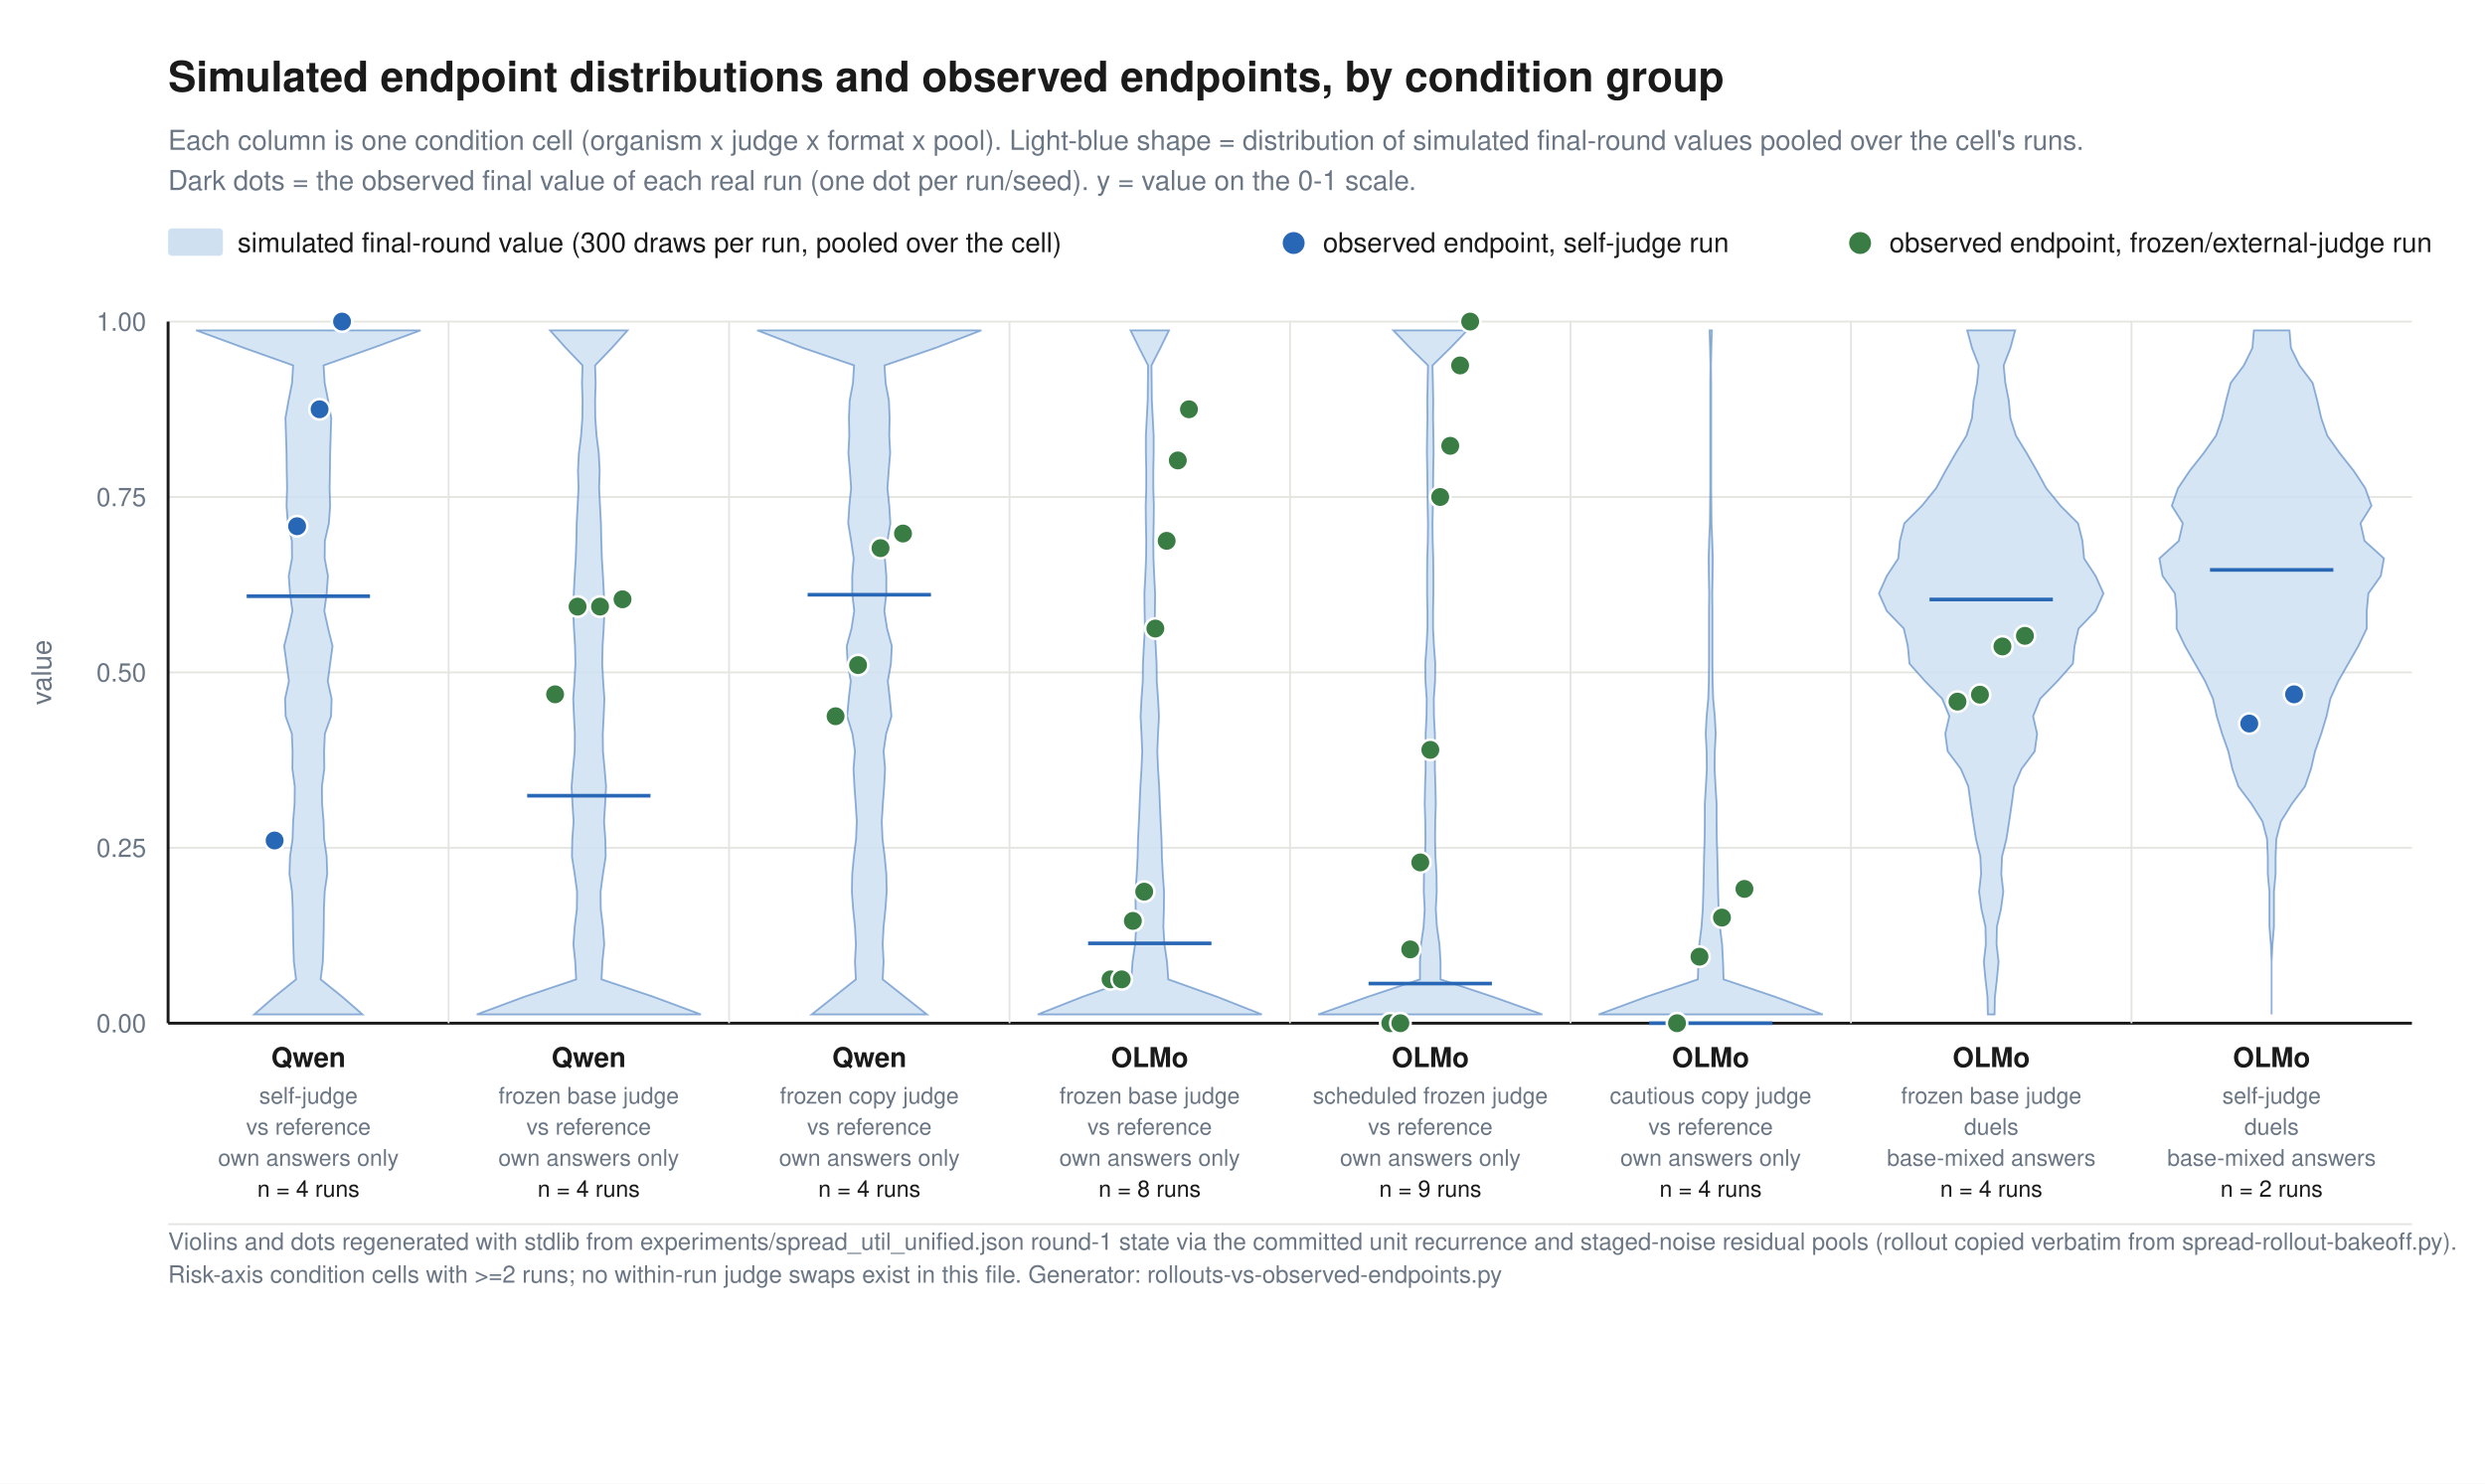
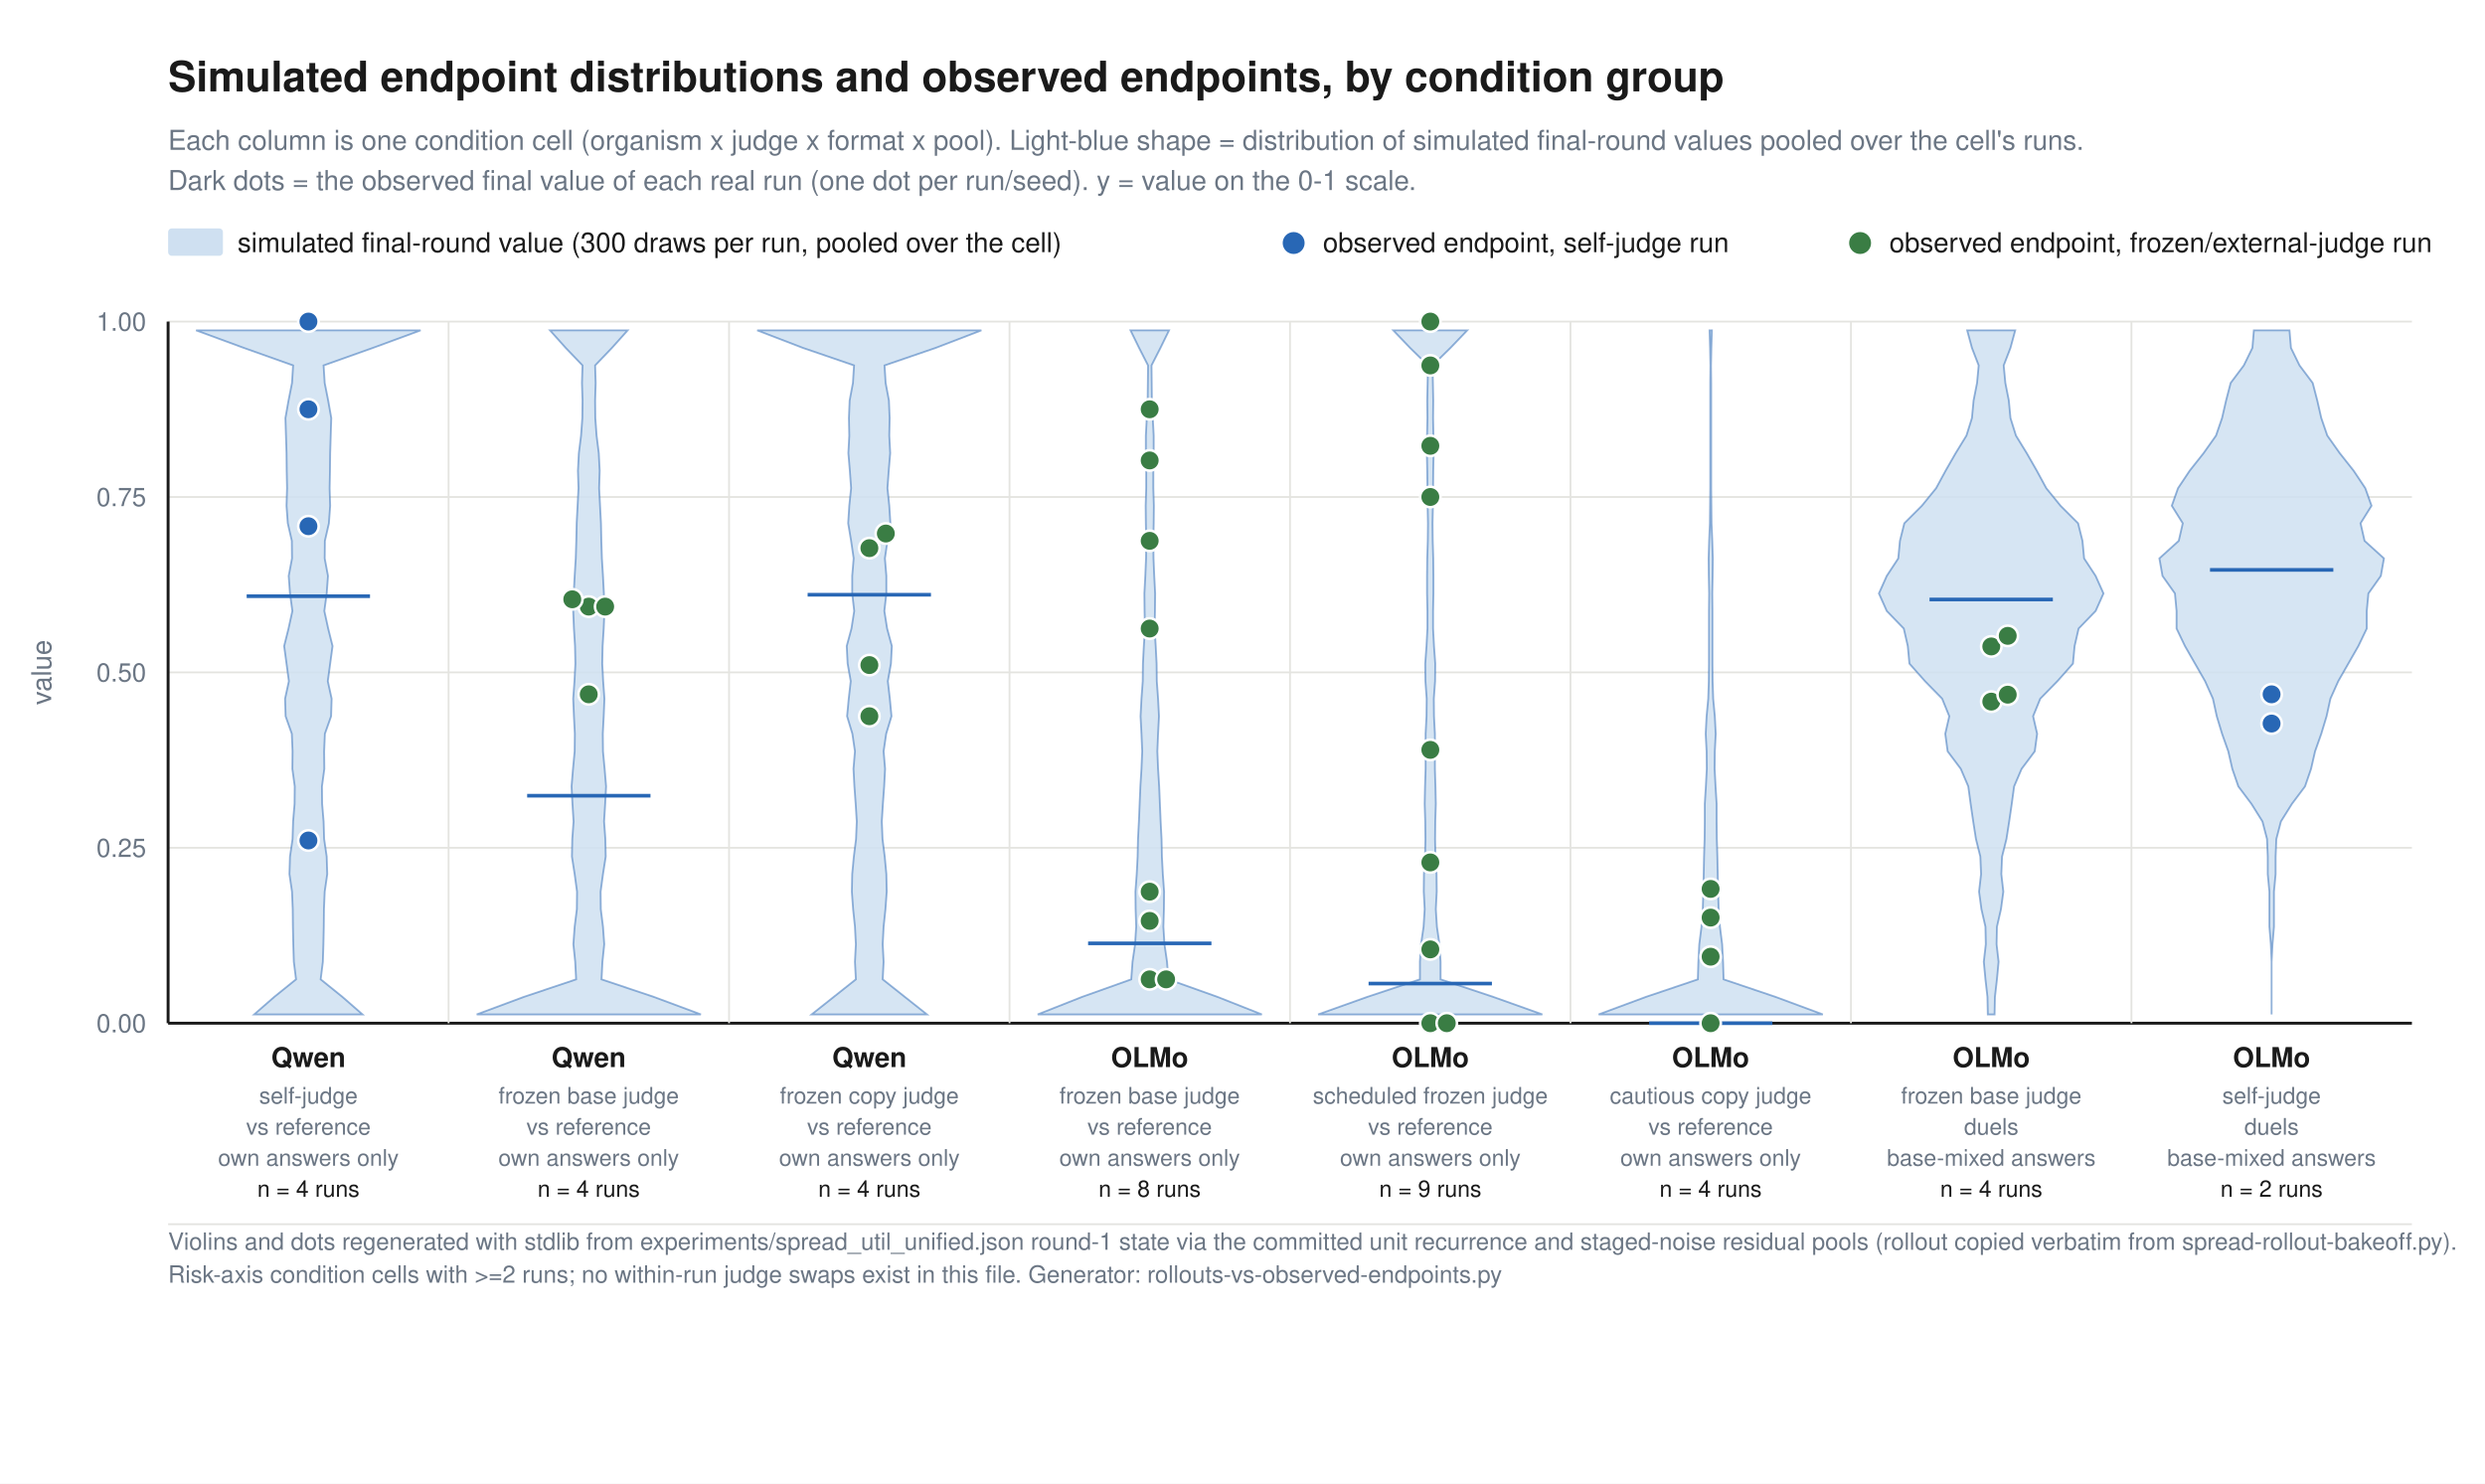
<svg xmlns="http://www.w3.org/2000/svg" viewBox="0 0 1360 812" font-family="Helvetica, Arial, sans-serif">
  <rect width="1360" height="812" fill="white" />
  <text x="92.0" y="50.0" font-family="Helvetica, Arial, sans-serif" font-size="23" fill="#1a1a1a" font-weight="bold" text-anchor="start">Simulated endpoint distributions and observed endpoints, by condition group</text>
  <text x="92.0" y="82.0" font-family="Helvetica, Arial, sans-serif" font-size="15" fill="#6b7684" font-weight="normal" text-anchor="start">Each column is one condition cell (organism x judge x format x pool). Light-blue shape = distribution of simulated final-round values pooled over the cell's runs.</text>
  <text x="92.0" y="104.0" font-family="Helvetica, Arial, sans-serif" font-size="15" fill="#6b7684" font-weight="normal" text-anchor="start">Dark dots = the observed final value of each real run (one dot per run/seed). y = value on the 0-1 scale.</text>
  <rect x="92.0" y="125.0" width="30.0" height="15.0" rx="2" fill="#cfe0f1" />
  <text x="130.0" y="138.0" font-family="Helvetica, Arial, sans-serif" font-size="15" fill="#1a1a1a" font-weight="normal" text-anchor="start">simulated final-round value (300 draws per run, pooled over the cell)</text>
  <circle cx="708" cy="133" r="6" fill="#2867b5" />
  <text x="724.0" y="138.0" font-family="Helvetica, Arial, sans-serif" font-size="15" fill="#1a1a1a" font-weight="normal" text-anchor="start">observed endpoint, self-judge run</text>
  <circle cx="1018" cy="133" r="6" fill="#3a7d44" />
  <text x="1034.0" y="138.0" font-family="Helvetica, Arial, sans-serif" font-size="15" fill="#1a1a1a" font-weight="normal" text-anchor="start">observed endpoint, frozen/external-judge run</text>
  <line x1="92.0" y1="560.0" x2="1320.0" y2="560.0" stroke="#1a1a1a" stroke-width="1.6" />
  <text x="80.0" y="565.0" font-family="Helvetica, Arial, sans-serif" font-size="14" fill="#6b7684" font-weight="normal" text-anchor="end">0.00</text>
  <line x1="92.0" y1="464.0" x2="1320.0" y2="464.0" stroke="#e4e4e0" stroke-width="1.0" />
  <text x="80.0" y="469.0" font-family="Helvetica, Arial, sans-serif" font-size="14" fill="#6b7684" font-weight="normal" text-anchor="end">0.25</text>
  <line x1="92.0" y1="368.0" x2="1320.0" y2="368.0" stroke="#e4e4e0" stroke-width="1.0" />
  <text x="80.0" y="373.0" font-family="Helvetica, Arial, sans-serif" font-size="14" fill="#6b7684" font-weight="normal" text-anchor="end">0.50</text>
  <line x1="92.0" y1="272.0" x2="1320.0" y2="272.0" stroke="#e4e4e0" stroke-width="1.0" />
  <text x="80.0" y="277.0" font-family="Helvetica, Arial, sans-serif" font-size="14" fill="#6b7684" font-weight="normal" text-anchor="end">0.75</text>
  <line x1="92.0" y1="176.0" x2="1320.0" y2="176.0" stroke="#e4e4e0" stroke-width="1.0" />
  <text x="80.0" y="181.0" font-family="Helvetica, Arial, sans-serif" font-size="14" fill="#6b7684" font-weight="normal" text-anchor="end">1.00</text>
  <line x1="92.0" y1="176.0" x2="92.0" y2="560.0" stroke="#1a1a1a" stroke-width="1.6" />
  <text x="28.0" y="368.0" font-family="Helvetica, Arial, sans-serif" font-size="15" fill="#6b7684" text-anchor="middle" transform="rotate(-90 28.0 368.0)">value</text>
  <line x1="245.5" y1="176.0" x2="245.5" y2="560.0" stroke="#e4e4e0" stroke-width="1.0" />
  <line x1="399.0" y1="176.0" x2="399.0" y2="560.0" stroke="#e4e4e0" stroke-width="1.0" />
  <line x1="552.5" y1="176.0" x2="552.5" y2="560.0" stroke="#e4e4e0" stroke-width="1.0" />
  <line x1="706.0" y1="176.0" x2="706.0" y2="560.0" stroke="#e4e4e0" stroke-width="1.0" />
  <line x1="859.5" y1="176.0" x2="859.5" y2="560.0" stroke="#e4e4e0" stroke-width="1.0" />
  <line x1="1013.0" y1="176.0" x2="1013.0" y2="560.0" stroke="#e4e4e0" stroke-width="1.0" />
  <line x1="1166.5" y1="176.0" x2="1166.5" y2="560.0" stroke="#e4e4e0" stroke-width="1.0" />
  <polygon points="198.4,555.2 187.4,545.6 175.5,536.0 176.7,526.4 177.0,516.8 177.2,507.2 177.3,497.6 177.7,488.0 179.1,478.4 178.8,468.8 177.4,459.2 177.1,449.6 176.3,440.0 176.2,430.4 177.5,420.8 177.4,411.2 177.8,401.6 181.2,392.0 181.5,382.4 179.4,372.8 180.7,363.2 182.0,353.6 179.6,344.0 177.5,334.4 178.8,324.8 179.5,315.2 177.7,305.6 177.8,296.0 180.0,286.4 180.7,276.8 180.4,267.2 180.6,257.6 180.7,248.0 181.0,238.4 181.3,228.8 179.6,219.2 177.7,209.6 177.1,200.0 204.1,190.4 230.2,180.8 107.3,180.8 133.4,190.4 160.4,200.0 159.8,209.6 157.9,219.2 156.2,228.8 156.5,238.4 156.8,248.0 156.9,257.6 157.1,267.2 156.8,276.8 157.5,286.4 159.7,296.0 159.8,305.6 158.0,315.2 158.7,324.8 160.0,334.4 157.9,344.0 155.5,353.6 156.8,363.2 158.1,372.8 156.0,382.4 156.3,392.0 159.7,401.6 160.1,411.2 160.0,420.8 161.3,430.4 161.2,440.0 160.4,449.6 160.1,459.2 158.7,468.8 158.4,478.4 159.8,488.0 160.2,497.6 160.3,507.2 160.5,516.8 160.8,526.4 162.0,536.0 150.1,545.6 139.1,555.2" fill="#cfe0f1" fill-opacity="0.85" stroke="#2867b5" stroke-width="1.0" stroke-opacity="0.5" />
  <line x1="135.0" y1="326.3" x2="202.5" y2="326.3" stroke="#2867b5" stroke-width="2.0" />
-   <circle cx="150.3" cy="460.0" r="5.6" fill="#2867b5" stroke="white" stroke-width="1.4" />
-   <circle cx="162.6" cy="288.0" r="5.6" fill="#2867b5" stroke="white" stroke-width="1.4" />
-   <circle cx="174.9" cy="224.0" r="5.6" fill="#2867b5" stroke="white" stroke-width="1.4" />
-   <circle cx="187.2" cy="176.0" r="5.6" fill="#2867b5" stroke="white" stroke-width="1.4" />
+   <circle cx="168.8" cy="460.0" r="5.6" fill="#2867b5" stroke="white" stroke-width="1.4" />
+   <circle cx="168.8" cy="288.0" r="5.6" fill="#2867b5" stroke="white" stroke-width="1.4" />
+   <circle cx="168.8" cy="224.0" r="5.6" fill="#2867b5" stroke="white" stroke-width="1.4" />
+   <circle cx="168.8" cy="176.0" r="5.6" fill="#2867b5" stroke="white" stroke-width="1.4" />
  <polygon points="383.6,555.2 357.8,545.6 329.2,536.0 329.7,526.4 330.7,516.8 330.0,507.2 328.8,497.6 328.7,488.0 330.0,478.4 331.5,468.8 331.3,459.2 330.6,449.6 331.2,440.0 331.7,430.4 330.9,420.8 330.0,411.2 329.9,401.6 330.4,392.0 330.8,382.4 330.1,372.8 329.6,363.2 329.8,353.6 330.4,344.0 330.8,334.4 330.5,324.8 330.0,315.2 329.4,305.6 329.1,296.0 328.9,286.4 328.4,276.8 327.9,267.2 328.2,257.6 327.7,248.0 326.5,238.4 325.8,228.8 325.7,219.2 326.0,209.6 325.7,200.0 334.9,190.4 343.5,180.8 301.0,180.8 309.6,190.4 318.8,200.0 318.5,209.6 318.8,219.2 318.7,228.8 318.0,238.4 316.8,248.0 316.3,257.6 316.6,267.2 316.1,276.8 315.6,286.4 315.4,296.0 315.1,305.6 314.5,315.2 314.0,324.8 313.7,334.4 314.1,344.0 314.7,353.6 314.9,363.2 314.4,372.8 313.7,382.4 314.1,392.0 314.6,401.6 314.5,411.2 313.6,420.8 312.8,430.4 313.3,440.0 313.9,449.6 313.2,459.2 313.0,468.8 314.5,478.4 315.8,488.0 315.7,497.6 314.5,507.2 313.8,516.8 314.8,526.4 315.3,536.0 286.7,545.6 260.9,555.2" fill="#cfe0f1" fill-opacity="0.85" stroke="#2867b5" stroke-width="1.0" stroke-opacity="0.5" />
  <line x1="288.5" y1="435.5" x2="356.0" y2="435.5" stroke="#2867b5" stroke-width="2.0" />
-   <circle cx="303.8" cy="380.0" r="5.6" fill="#3a7d44" stroke="white" stroke-width="1.4" />
-   <circle cx="316.1" cy="332.0" r="5.6" fill="#3a7d44" stroke="white" stroke-width="1.4" />
-   <circle cx="328.4" cy="332.0" r="5.6" fill="#3a7d44" stroke="white" stroke-width="1.4" />
-   <circle cx="340.7" cy="328.0" r="5.6" fill="#3a7d44" stroke="white" stroke-width="1.4" />
+   <circle cx="322.2" cy="380.0" r="5.6" fill="#3a7d44" stroke="white" stroke-width="1.4" />
+   <circle cx="322.2" cy="332.0" r="5.6" fill="#3a7d44" stroke="white" stroke-width="1.4" />
+   <circle cx="331.2" cy="332.0" r="5.6" fill="#3a7d44" stroke="white" stroke-width="1.4" />
+   <circle cx="313.2" cy="328.0" r="5.6" fill="#3a7d44" stroke="white" stroke-width="1.4" />
  <polygon points="507.3,555.2 495.2,545.6 483.1,536.0 483.6,526.4 483.1,516.8 483.6,507.2 484.6,497.6 485.3,488.0 485.1,478.4 484.2,468.8 483.0,459.2 482.6,449.6 483.2,440.0 483.9,430.4 484.4,420.8 483.6,411.2 485.0,401.6 487.9,392.0 487.0,382.4 485.9,372.8 487.6,363.2 488.1,353.6 485.5,344.0 484.0,334.4 485.1,324.8 485.1,315.2 484.3,305.6 485.7,296.0 487.3,286.4 486.7,276.8 485.7,267.2 486.4,257.6 487.2,248.0 486.7,238.4 486.9,228.8 486.5,219.2 484.7,209.6 484.1,200.0 512.1,190.4 537.1,180.8 414.4,180.8 439.4,190.4 467.4,200.0 466.8,209.6 465.0,219.2 464.6,228.8 464.8,238.4 464.3,248.0 465.1,257.6 465.8,267.2 464.8,276.8 464.2,286.4 465.8,296.0 467.2,305.6 466.4,315.2 466.4,324.8 467.5,334.4 466.0,344.0 463.4,353.6 463.9,363.2 465.6,372.8 464.5,382.4 463.6,392.0 466.5,401.6 467.9,411.2 467.1,420.8 467.6,430.4 468.3,440.0 468.9,449.6 468.5,459.2 467.3,468.8 466.4,478.4 466.2,488.0 466.9,497.6 467.9,507.2 468.4,516.8 467.9,526.4 468.4,536.0 456.3,545.6 444.2,555.2" fill="#cfe0f1" fill-opacity="0.85" stroke="#2867b5" stroke-width="1.0" stroke-opacity="0.5" />
  <line x1="442.0" y1="325.5" x2="509.5" y2="325.5" stroke="#2867b5" stroke-width="2.0" />
-   <circle cx="457.3" cy="392.0" r="5.6" fill="#3a7d44" stroke="white" stroke-width="1.4" />
-   <circle cx="469.6" cy="364.0" r="5.6" fill="#3a7d44" stroke="white" stroke-width="1.4" />
-   <circle cx="481.9" cy="300.0" r="5.6" fill="#3a7d44" stroke="white" stroke-width="1.4" />
-   <circle cx="494.2" cy="292.0" r="5.6" fill="#3a7d44" stroke="white" stroke-width="1.4" />
+   <circle cx="475.8" cy="392.0" r="5.6" fill="#3a7d44" stroke="white" stroke-width="1.4" />
+   <circle cx="475.8" cy="364.0" r="5.6" fill="#3a7d44" stroke="white" stroke-width="1.4" />
+   <circle cx="475.8" cy="300.0" r="5.6" fill="#3a7d44" stroke="white" stroke-width="1.4" />
+   <circle cx="484.8" cy="292.0" r="5.6" fill="#3a7d44" stroke="white" stroke-width="1.4" />
  <polygon points="690.6,555.2 666.3,545.6 639.4,536.0 638.7,526.4 637.3,516.8 636.7,507.2 637.0,497.6 637.1,488.0 636.4,478.4 635.9,468.8 635.7,459.2 635.2,449.6 634.8,440.0 634.4,430.4 633.8,420.8 633.4,411.2 633.8,401.6 634.3,392.0 633.8,382.4 633.1,372.8 633.0,363.2 632.5,353.6 631.9,344.0 632.1,334.4 632.2,324.8 631.7,315.2 631.3,305.6 631.2,296.0 631.4,286.4 631.5,276.8 631.2,267.2 631.2,257.6 631.4,248.0 631.4,238.4 630.9,228.8 630.4,219.2 630.3,209.6 630.2,200.0 635.1,190.4 639.8,180.8 618.7,180.8 623.4,190.4 628.3,200.0 628.2,209.6 628.1,219.2 627.6,228.8 627.1,238.4 627.1,248.0 627.3,257.6 627.3,267.2 627.0,276.8 627.1,286.4 627.3,296.0 627.2,305.6 626.8,315.2 626.3,324.8 626.4,334.4 626.6,344.0 626.0,353.6 625.5,363.2 625.4,372.8 624.7,382.4 624.2,392.0 624.7,401.6 625.1,411.2 624.7,420.8 624.1,430.4 623.7,440.0 623.3,449.6 622.8,459.2 622.6,468.8 622.1,478.4 621.4,488.0 621.5,497.6 621.8,507.2 621.2,516.8 619.8,526.4 619.1,536.0 592.2,545.6 567.9,555.2" fill="#cfe0f1" fill-opacity="0.85" stroke="#2867b5" stroke-width="1.0" stroke-opacity="0.5" />
  <line x1="595.5" y1="516.3" x2="663.0" y2="516.3" stroke="#2867b5" stroke-width="2.0" />
-   <circle cx="607.8" cy="536.0" r="5.6" fill="#3a7d44" stroke="white" stroke-width="1.4" />
-   <circle cx="613.9" cy="536.0" r="5.6" fill="#3a7d44" stroke="white" stroke-width="1.4" />
-   <circle cx="620.0" cy="504.0" r="5.6" fill="#3a7d44" stroke="white" stroke-width="1.4" />
-   <circle cx="626.2" cy="488.0" r="5.6" fill="#3a7d44" stroke="white" stroke-width="1.4" />
-   <circle cx="632.3" cy="344.0" r="5.6" fill="#3a7d44" stroke="white" stroke-width="1.4" />
-   <circle cx="638.5" cy="296.0" r="5.6" fill="#3a7d44" stroke="white" stroke-width="1.4" />
-   <circle cx="644.6" cy="252.0" r="5.6" fill="#3a7d44" stroke="white" stroke-width="1.4" />
-   <circle cx="650.7" cy="224.0" r="5.6" fill="#3a7d44" stroke="white" stroke-width="1.4" />
+   <circle cx="629.2" cy="536.0" r="5.6" fill="#3a7d44" stroke="white" stroke-width="1.4" />
+   <circle cx="638.2" cy="536.0" r="5.6" fill="#3a7d44" stroke="white" stroke-width="1.4" />
+   <circle cx="629.2" cy="504.0" r="5.6" fill="#3a7d44" stroke="white" stroke-width="1.4" />
+   <circle cx="629.2" cy="488.0" r="5.6" fill="#3a7d44" stroke="white" stroke-width="1.4" />
+   <circle cx="629.2" cy="344.0" r="5.6" fill="#3a7d44" stroke="white" stroke-width="1.4" />
+   <circle cx="629.2" cy="296.0" r="5.6" fill="#3a7d44" stroke="white" stroke-width="1.4" />
+   <circle cx="629.2" cy="252.0" r="5.6" fill="#3a7d44" stroke="white" stroke-width="1.4" />
+   <circle cx="629.2" cy="224.0" r="5.6" fill="#3a7d44" stroke="white" stroke-width="1.4" />
  <polygon points="844.1,555.2 817.2,545.6 788.4,536.0 788.4,526.4 787.8,516.8 786.4,507.2 785.8,497.6 786.3,488.0 786.2,478.4 785.6,468.8 785.4,459.2 785.5,449.6 785.8,440.0 785.6,430.4 785.3,420.8 785.3,411.2 785.3,401.6 784.8,392.0 784.7,382.4 785.4,372.8 785.5,363.2 784.8,353.6 784.3,344.0 784.3,334.4 784.5,324.8 784.5,315.2 784.4,305.6 784.1,296.0 784.0,286.4 784.2,276.8 784.3,267.2 784.4,257.6 784.6,248.0 784.5,238.4 784.3,228.8 784.4,219.2 784.2,209.6 784.0,200.0 793.8,190.4 803.0,180.8 762.5,180.8 771.7,190.4 781.5,200.0 781.3,209.6 781.1,219.2 781.2,228.8 781.0,238.4 780.9,248.0 781.1,257.6 781.2,267.2 781.3,276.8 781.5,286.4 781.4,296.0 781.1,305.6 781.0,315.2 781.0,324.8 781.2,334.4 781.2,344.0 780.7,353.6 780.0,363.2 780.1,372.8 780.8,382.4 780.7,392.0 780.2,401.6 780.2,411.2 780.2,420.8 779.9,430.4 779.7,440.0 780.0,449.6 780.1,459.2 779.9,468.8 779.3,478.4 779.2,488.0 779.7,497.6 779.1,507.2 777.7,516.8 777.1,526.4 777.1,536.0 748.3,545.6 721.4,555.2" fill="#cfe0f1" fill-opacity="0.85" stroke="#2867b5" stroke-width="1.0" stroke-opacity="0.5" />
  <line x1="749.0" y1="538.3" x2="816.5" y2="538.3" stroke="#2867b5" stroke-width="2.0" />
-   <circle cx="760.9" cy="560.0" r="5.6" fill="#3a7d44" stroke="white" stroke-width="1.4" />
-   <circle cx="766.4" cy="560.0" r="5.6" fill="#3a7d44" stroke="white" stroke-width="1.4" />
-   <circle cx="771.8" cy="519.6" r="5.6" fill="#3a7d44" stroke="white" stroke-width="1.4" />
-   <circle cx="777.3" cy="472.0" r="5.6" fill="#3a7d44" stroke="white" stroke-width="1.4" />
+   <circle cx="782.8" cy="560.0" r="5.6" fill="#3a7d44" stroke="white" stroke-width="1.4" />
+   <circle cx="791.8" cy="560.0" r="5.6" fill="#3a7d44" stroke="white" stroke-width="1.4" />
+   <circle cx="782.8" cy="519.6" r="5.6" fill="#3a7d44" stroke="white" stroke-width="1.4" />
+   <circle cx="782.8" cy="472.0" r="5.6" fill="#3a7d44" stroke="white" stroke-width="1.4" />
  <circle cx="782.8" cy="410.4" r="5.6" fill="#3a7d44" stroke="white" stroke-width="1.4" />
-   <circle cx="788.2" cy="272.0" r="5.6" fill="#3a7d44" stroke="white" stroke-width="1.4" />
-   <circle cx="793.7" cy="244.0" r="5.6" fill="#3a7d44" stroke="white" stroke-width="1.4" />
-   <circle cx="799.1" cy="200.0" r="5.6" fill="#3a7d44" stroke="white" stroke-width="1.4" />
-   <circle cx="804.6" cy="176.0" r="5.6" fill="#3a7d44" stroke="white" stroke-width="1.4" />
+   <circle cx="782.8" cy="272.0" r="5.6" fill="#3a7d44" stroke="white" stroke-width="1.4" />
+   <circle cx="782.8" cy="244.0" r="5.6" fill="#3a7d44" stroke="white" stroke-width="1.4" />
+   <circle cx="782.8" cy="200.0" r="5.6" fill="#3a7d44" stroke="white" stroke-width="1.4" />
+   <circle cx="782.8" cy="176.0" r="5.6" fill="#3a7d44" stroke="white" stroke-width="1.4" />
  <polygon points="997.6,555.2 971.7,545.6 943.3,536.0 943.0,526.4 942.5,516.8 941.3,507.2 940.6,497.6 940.3,488.0 940.1,478.4 939.9,468.8 939.6,459.2 939.5,449.6 939.5,440.0 938.9,430.4 938.4,420.8 938.5,411.2 939.0,401.6 938.5,392.0 937.6,382.4 937.3,372.8 937.2,363.2 937.2,353.6 937.2,344.0 937.2,334.4 937.1,324.8 937.3,315.2 937.4,305.6 937.1,296.0 936.7,286.4 936.6,276.8 936.5,267.2 936.5,257.6 936.5,248.0 936.5,238.4 936.5,228.8 936.5,219.2 936.5,209.6 936.4,200.0 936.6,190.4 936.9,180.8 935.6,180.8 935.9,190.4 936.1,200.0 936.0,209.6 936.0,219.2 936.0,228.8 936.0,238.4 936.0,248.0 936.0,257.6 936.0,267.2 935.9,276.8 935.8,286.4 935.4,296.0 935.1,305.6 935.2,315.2 935.4,324.8 935.3,334.4 935.3,344.0 935.3,353.6 935.3,363.2 935.2,372.8 934.9,382.4 934.0,392.0 933.5,401.6 934.0,411.2 934.1,420.8 933.6,430.4 933.0,440.0 933.0,449.6 932.9,459.2 932.6,468.8 932.4,478.4 932.2,488.0 931.9,497.6 931.2,507.2 930.0,516.8 929.5,526.4 929.2,536.0 900.8,545.6 874.9,555.2" fill="#cfe0f1" fill-opacity="0.85" stroke="#2867b5" stroke-width="1.0" stroke-opacity="0.5" />
  <line x1="902.5" y1="560.0" x2="970.0" y2="560.0" stroke="#2867b5" stroke-width="2.0" />
-   <circle cx="917.8" cy="560.0" r="5.6" fill="#3a7d44" stroke="white" stroke-width="1.4" />
-   <circle cx="930.1" cy="523.6" r="5.6" fill="#3a7d44" stroke="white" stroke-width="1.4" />
-   <circle cx="942.4" cy="502.2" r="5.6" fill="#3a7d44" stroke="white" stroke-width="1.4" />
-   <circle cx="954.7" cy="486.5" r="5.6" fill="#3a7d44" stroke="white" stroke-width="1.4" />
+   <circle cx="936.2" cy="560.0" r="5.6" fill="#3a7d44" stroke="white" stroke-width="1.4" />
+   <circle cx="936.2" cy="523.6" r="5.6" fill="#3a7d44" stroke="white" stroke-width="1.4" />
+   <circle cx="936.2" cy="502.2" r="5.6" fill="#3a7d44" stroke="white" stroke-width="1.4" />
+   <circle cx="936.2" cy="486.5" r="5.6" fill="#3a7d44" stroke="white" stroke-width="1.4" />
  <polygon points="1091.6,555.2 1091.8,545.6 1092.9,536.0 1093.8,526.4 1092.7,516.8 1092.9,507.2 1095.1,497.6 1096.4,488.0 1095.3,478.4 1095.7,468.8 1098.1,459.2 1099.6,449.6 1101.0,440.0 1102.3,430.4 1106.4,420.8 1113.6,411.2 1114.9,401.6 1112.7,392.0 1116.6,382.4 1126.0,372.8 1134.5,363.2 1135.4,353.6 1137.6,344.0 1146.9,334.4 1151.2,324.8 1146.9,315.2 1140.6,305.6 1139.7,296.0 1137.3,286.4 1127.7,276.8 1119.9,267.2 1114.7,257.6 1109.2,248.0 1103.3,238.4 1100.3,228.8 1099.4,219.2 1097.5,209.6 1096.6,200.0 1100.3,190.4 1102.9,180.8 1076.6,180.8 1079.2,190.4 1082.9,200.0 1082.0,209.6 1080.1,219.2 1079.2,228.8 1076.2,238.4 1070.3,248.0 1064.8,257.6 1059.6,267.2 1051.8,276.8 1042.2,286.4 1039.8,296.0 1038.9,305.6 1032.6,315.2 1028.3,324.8 1032.6,334.4 1041.9,344.0 1044.1,353.6 1045.0,363.2 1053.5,372.8 1062.9,382.4 1066.8,392.0 1064.6,401.6 1065.9,411.2 1073.1,420.8 1077.2,430.4 1078.5,440.0 1079.9,449.6 1081.4,459.2 1083.8,468.8 1084.2,478.4 1083.1,488.0 1084.4,497.6 1086.6,507.2 1086.8,516.8 1085.7,526.4 1086.6,536.0 1087.7,545.6 1087.9,555.2" fill="#cfe0f1" fill-opacity="0.85" stroke="#2867b5" stroke-width="1.0" stroke-opacity="0.5" />
  <line x1="1056.0" y1="328.1" x2="1123.5" y2="328.1" stroke="#2867b5" stroke-width="2.0" />
-   <circle cx="1071.3" cy="384.0" r="5.6" fill="#3a7d44" stroke="white" stroke-width="1.4" />
-   <circle cx="1083.6" cy="380.2" r="5.6" fill="#3a7d44" stroke="white" stroke-width="1.4" />
-   <circle cx="1095.9" cy="353.8" r="5.6" fill="#3a7d44" stroke="white" stroke-width="1.4" />
-   <circle cx="1108.2" cy="348.0" r="5.6" fill="#3a7d44" stroke="white" stroke-width="1.4" />
+   <circle cx="1089.8" cy="384.0" r="5.6" fill="#3a7d44" stroke="white" stroke-width="1.4" />
+   <circle cx="1098.8" cy="380.2" r="5.6" fill="#3a7d44" stroke="white" stroke-width="1.4" />
+   <circle cx="1089.8" cy="353.8" r="5.6" fill="#3a7d44" stroke="white" stroke-width="1.4" />
+   <circle cx="1098.8" cy="348.0" r="5.6" fill="#3a7d44" stroke="white" stroke-width="1.4" />
  <polygon points="1243.2,555.2 1243.2,545.6 1243.2,536.0 1243.2,526.4 1243.7,516.8 1244.5,507.2 1244.5,497.6 1244.5,488.0 1245.4,478.4 1245.4,468.8 1245.8,459.2 1248.3,449.6 1254.3,440.0 1261.5,430.4 1264.8,420.8 1267.0,411.2 1270.4,401.6 1273.3,392.0 1275.4,382.4 1279.7,372.8 1285.2,363.2 1290.7,353.6 1295.3,344.0 1295.3,334.4 1296.2,324.8 1303.0,315.2 1304.7,305.6 1294.1,296.0 1291.9,286.4 1297.9,276.8 1294.5,267.2 1288.1,257.6 1280.5,248.0 1273.7,238.4 1270.4,228.8 1268.2,219.2 1265.7,209.6 1258.5,200.0 1253.8,190.4 1253.0,180.8 1233.5,180.8 1232.7,190.4 1228.0,200.0 1220.8,209.6 1218.3,219.2 1216.1,228.8 1212.8,238.4 1206.0,248.0 1198.4,257.6 1192.0,267.2 1188.6,276.8 1194.6,286.4 1192.4,296.0 1181.8,305.6 1183.5,315.2 1190.3,324.8 1191.2,334.4 1191.2,344.0 1195.8,353.6 1201.3,363.2 1206.8,372.8 1211.1,382.4 1213.2,392.0 1216.1,401.6 1219.5,411.2 1221.7,420.8 1225.0,430.4 1232.2,440.0 1238.2,449.6 1240.7,459.2 1241.1,468.8 1241.1,478.4 1242.0,488.0 1242.0,497.6 1242.0,507.2 1242.8,516.8 1243.2,526.4 1243.2,536.0 1243.2,545.6 1243.2,555.2" fill="#cfe0f1" fill-opacity="0.85" stroke="#2867b5" stroke-width="1.0" stroke-opacity="0.5" />
  <line x1="1209.5" y1="311.9" x2="1277.0" y2="311.9" stroke="#2867b5" stroke-width="2.0" />
-   <circle cx="1231.0" cy="396.0" r="5.6" fill="#2867b5" stroke="white" stroke-width="1.4" />
-   <circle cx="1255.5" cy="380.0" r="5.6" fill="#2867b5" stroke="white" stroke-width="1.4" />
+   <circle cx="1243.2" cy="396.0" r="5.6" fill="#2867b5" stroke="white" stroke-width="1.4" />
+   <circle cx="1243.2" cy="380.0" r="5.6" fill="#2867b5" stroke="white" stroke-width="1.4" />
  <text x="168.8" y="584.0" font-family="Helvetica, Arial, sans-serif" font-size="15" fill="#1a1a1a" font-weight="bold" text-anchor="middle">Qwen</text>
  <text x="168.8" y="604.0" font-family="Helvetica, Arial, sans-serif" font-size="12.5" fill="#6b7684" font-weight="normal" text-anchor="middle">self-judge</text>
  <text x="168.8" y="621.0" font-family="Helvetica, Arial, sans-serif" font-size="12.5" fill="#6b7684" font-weight="normal" text-anchor="middle">vs reference</text>
  <text x="168.8" y="638.0" font-family="Helvetica, Arial, sans-serif" font-size="12.5" fill="#6b7684" font-weight="normal" text-anchor="middle">own answers only</text>
  <text x="168.8" y="655.0" font-family="Helvetica, Arial, sans-serif" font-size="12.5" fill="#1a1a1a" font-weight="normal" text-anchor="middle">n = 4 runs</text>
  <text x="322.2" y="584.0" font-family="Helvetica, Arial, sans-serif" font-size="15" fill="#1a1a1a" font-weight="bold" text-anchor="middle">Qwen</text>
  <text x="322.2" y="604.0" font-family="Helvetica, Arial, sans-serif" font-size="12.5" fill="#6b7684" font-weight="normal" text-anchor="middle">frozen base judge</text>
  <text x="322.2" y="621.0" font-family="Helvetica, Arial, sans-serif" font-size="12.5" fill="#6b7684" font-weight="normal" text-anchor="middle">vs reference</text>
  <text x="322.2" y="638.0" font-family="Helvetica, Arial, sans-serif" font-size="12.5" fill="#6b7684" font-weight="normal" text-anchor="middle">own answers only</text>
  <text x="322.2" y="655.0" font-family="Helvetica, Arial, sans-serif" font-size="12.5" fill="#1a1a1a" font-weight="normal" text-anchor="middle">n = 4 runs</text>
  <text x="475.8" y="584.0" font-family="Helvetica, Arial, sans-serif" font-size="15" fill="#1a1a1a" font-weight="bold" text-anchor="middle">Qwen</text>
  <text x="475.8" y="604.0" font-family="Helvetica, Arial, sans-serif" font-size="12.5" fill="#6b7684" font-weight="normal" text-anchor="middle">frozen copy judge</text>
  <text x="475.8" y="621.0" font-family="Helvetica, Arial, sans-serif" font-size="12.5" fill="#6b7684" font-weight="normal" text-anchor="middle">vs reference</text>
  <text x="475.8" y="638.0" font-family="Helvetica, Arial, sans-serif" font-size="12.5" fill="#6b7684" font-weight="normal" text-anchor="middle">own answers only</text>
  <text x="475.8" y="655.0" font-family="Helvetica, Arial, sans-serif" font-size="12.5" fill="#1a1a1a" font-weight="normal" text-anchor="middle">n = 4 runs</text>
  <text x="629.2" y="584.0" font-family="Helvetica, Arial, sans-serif" font-size="15" fill="#1a1a1a" font-weight="bold" text-anchor="middle">OLMo</text>
  <text x="629.2" y="604.0" font-family="Helvetica, Arial, sans-serif" font-size="12.5" fill="#6b7684" font-weight="normal" text-anchor="middle">frozen base judge</text>
  <text x="629.2" y="621.0" font-family="Helvetica, Arial, sans-serif" font-size="12.5" fill="#6b7684" font-weight="normal" text-anchor="middle">vs reference</text>
  <text x="629.2" y="638.0" font-family="Helvetica, Arial, sans-serif" font-size="12.5" fill="#6b7684" font-weight="normal" text-anchor="middle">own answers only</text>
  <text x="629.2" y="655.0" font-family="Helvetica, Arial, sans-serif" font-size="12.5" fill="#1a1a1a" font-weight="normal" text-anchor="middle">n = 8 runs</text>
  <text x="782.8" y="584.0" font-family="Helvetica, Arial, sans-serif" font-size="15" fill="#1a1a1a" font-weight="bold" text-anchor="middle">OLMo</text>
  <text x="782.8" y="604.0" font-family="Helvetica, Arial, sans-serif" font-size="12.5" fill="#6b7684" font-weight="normal" text-anchor="middle">scheduled frozen judge</text>
  <text x="782.8" y="621.0" font-family="Helvetica, Arial, sans-serif" font-size="12.5" fill="#6b7684" font-weight="normal" text-anchor="middle">vs reference</text>
  <text x="782.8" y="638.0" font-family="Helvetica, Arial, sans-serif" font-size="12.5" fill="#6b7684" font-weight="normal" text-anchor="middle">own answers only</text>
  <text x="782.8" y="655.0" font-family="Helvetica, Arial, sans-serif" font-size="12.5" fill="#1a1a1a" font-weight="normal" text-anchor="middle">n = 9 runs</text>
  <text x="936.2" y="584.0" font-family="Helvetica, Arial, sans-serif" font-size="15" fill="#1a1a1a" font-weight="bold" text-anchor="middle">OLMo</text>
  <text x="936.2" y="604.0" font-family="Helvetica, Arial, sans-serif" font-size="12.5" fill="#6b7684" font-weight="normal" text-anchor="middle">cautious copy judge</text>
  <text x="936.2" y="621.0" font-family="Helvetica, Arial, sans-serif" font-size="12.5" fill="#6b7684" font-weight="normal" text-anchor="middle">vs reference</text>
  <text x="936.2" y="638.0" font-family="Helvetica, Arial, sans-serif" font-size="12.5" fill="#6b7684" font-weight="normal" text-anchor="middle">own answers only</text>
  <text x="936.2" y="655.0" font-family="Helvetica, Arial, sans-serif" font-size="12.5" fill="#1a1a1a" font-weight="normal" text-anchor="middle">n = 4 runs</text>
  <text x="1089.8" y="584.0" font-family="Helvetica, Arial, sans-serif" font-size="15" fill="#1a1a1a" font-weight="bold" text-anchor="middle">OLMo</text>
  <text x="1089.8" y="604.0" font-family="Helvetica, Arial, sans-serif" font-size="12.5" fill="#6b7684" font-weight="normal" text-anchor="middle">frozen base judge</text>
  <text x="1089.8" y="621.0" font-family="Helvetica, Arial, sans-serif" font-size="12.5" fill="#6b7684" font-weight="normal" text-anchor="middle">duels</text>
  <text x="1089.8" y="638.0" font-family="Helvetica, Arial, sans-serif" font-size="12.5" fill="#6b7684" font-weight="normal" text-anchor="middle">base-mixed answers</text>
  <text x="1089.8" y="655.0" font-family="Helvetica, Arial, sans-serif" font-size="12.5" fill="#1a1a1a" font-weight="normal" text-anchor="middle">n = 4 runs</text>
  <text x="1243.2" y="584.0" font-family="Helvetica, Arial, sans-serif" font-size="15" fill="#1a1a1a" font-weight="bold" text-anchor="middle">OLMo</text>
  <text x="1243.2" y="604.0" font-family="Helvetica, Arial, sans-serif" font-size="12.5" fill="#6b7684" font-weight="normal" text-anchor="middle">self-judge</text>
  <text x="1243.2" y="621.0" font-family="Helvetica, Arial, sans-serif" font-size="12.5" fill="#6b7684" font-weight="normal" text-anchor="middle">duels</text>
  <text x="1243.2" y="638.0" font-family="Helvetica, Arial, sans-serif" font-size="12.5" fill="#6b7684" font-weight="normal" text-anchor="middle">base-mixed answers</text>
  <text x="1243.2" y="655.0" font-family="Helvetica, Arial, sans-serif" font-size="12.5" fill="#1a1a1a" font-weight="normal" text-anchor="middle">n = 2 runs</text>
  <line x1="92.0" y1="670.0" x2="1320.0" y2="670.0" stroke="#e4e4e0" stroke-width="1.0" />
  <text x="92.0" y="684.0" font-family="Helvetica, Arial, sans-serif" font-size="13" fill="#6b7684" font-weight="normal" text-anchor="start">Violins and dots regenerated with stdlib from experiments/spread_util_unified.json round-1 state via the committed unit recurrence and staged-noise residual pools (rollout copied verbatim from spread-rollout-bakeoff.py).</text>
  <text x="92.0" y="702.0" font-family="Helvetica, Arial, sans-serif" font-size="13" fill="#6b7684" font-weight="normal" text-anchor="start">Risk-axis condition cells with &gt;=2 runs; no within-run judge swaps exist in this file. Generator: rollouts-vs-observed-endpoints.py</text>
</svg>
